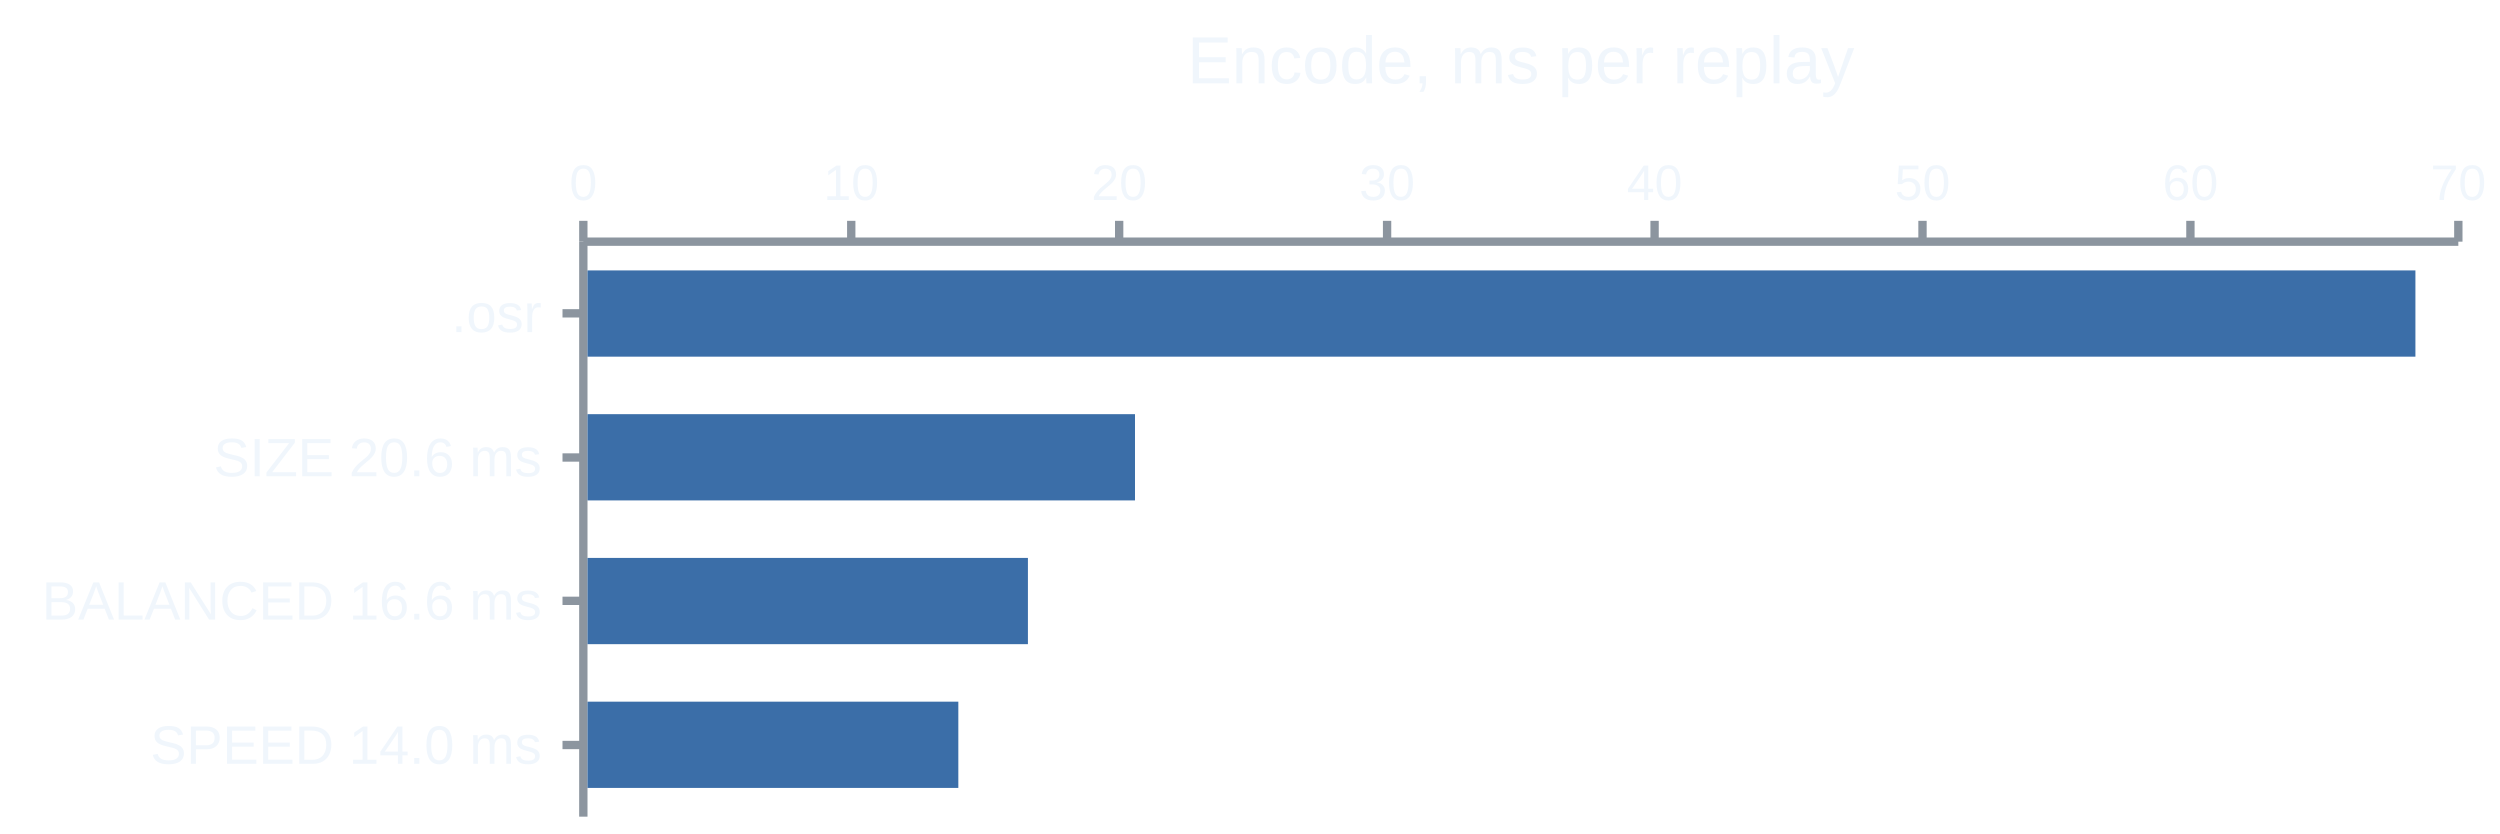
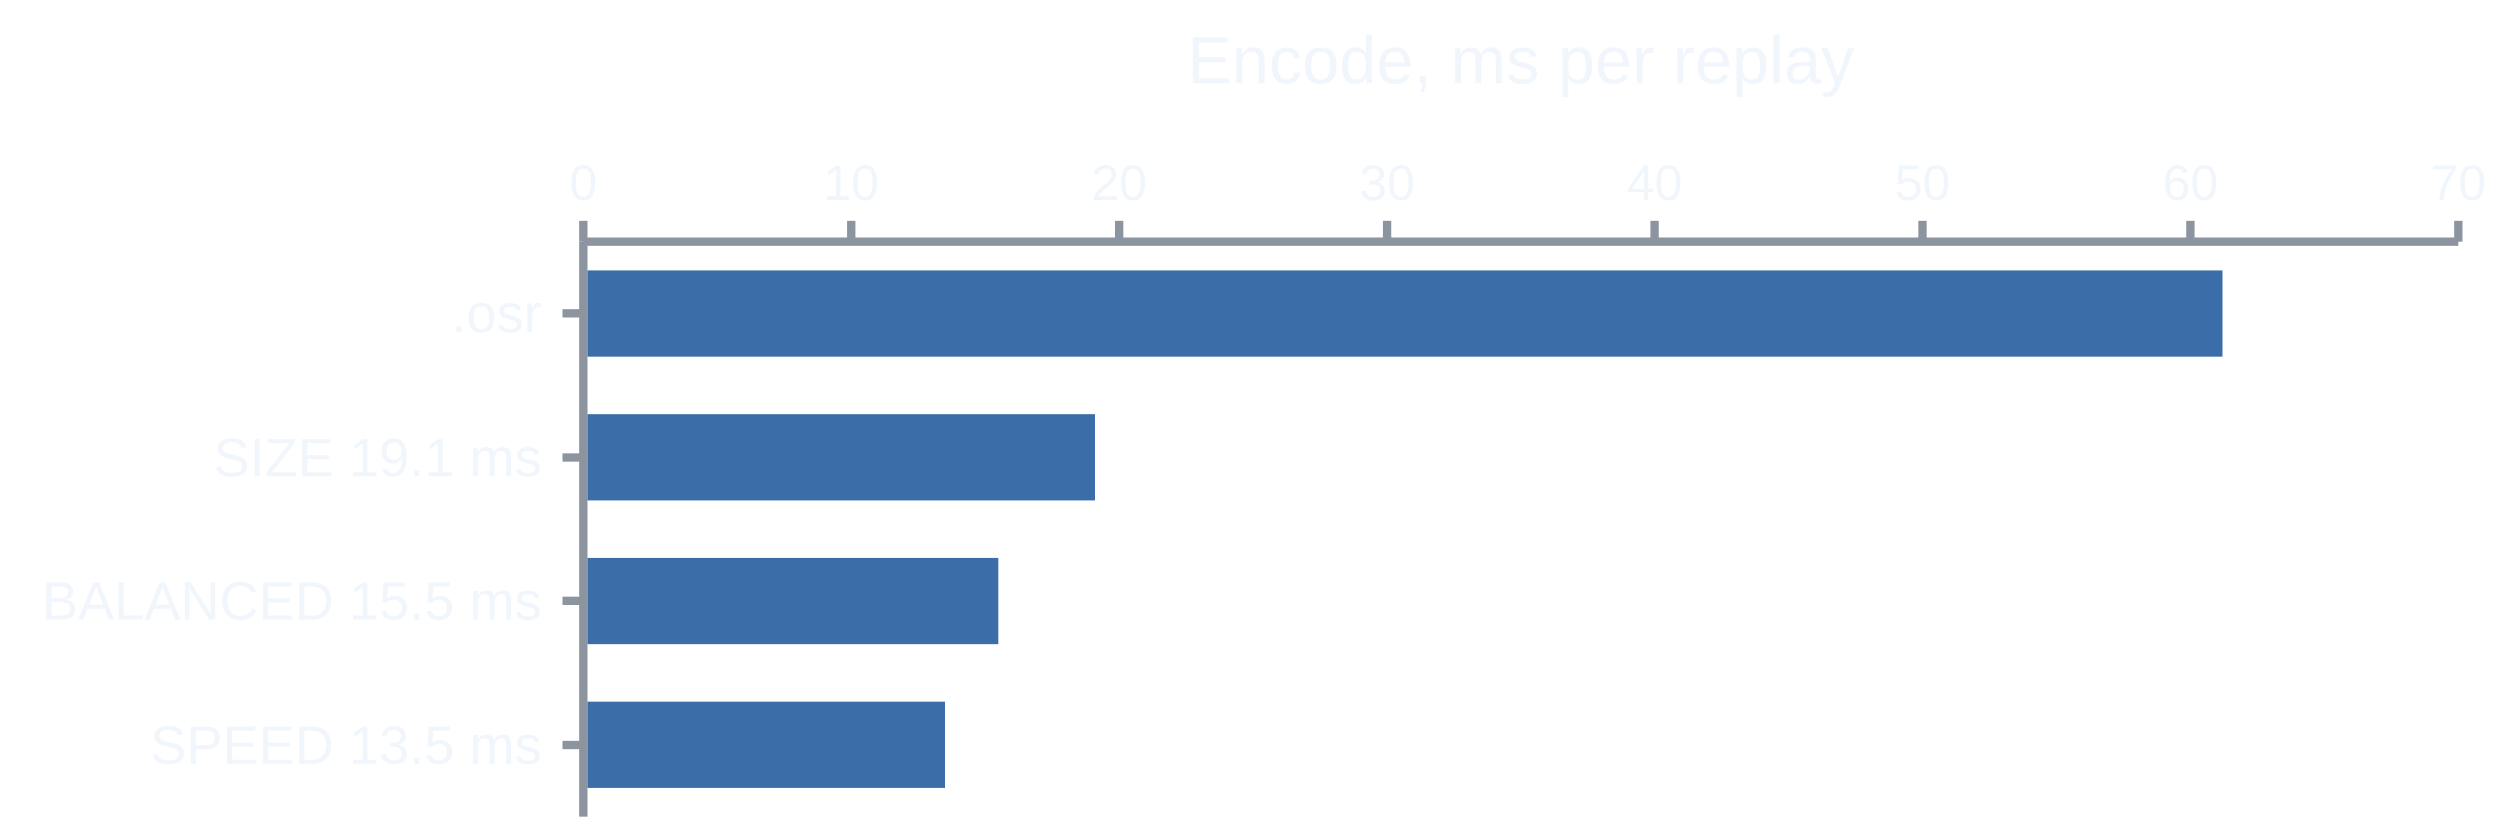
<svg xmlns="http://www.w3.org/2000/svg" width="600" height="200" viewBox="0 0 600 200" font-family="&quot;trebuchet ms&quot;, verdana, arial, sans-serif">
  <text x="365.0" y="20" font-size="16" fill="#f0f6fc" text-anchor="middle">Encode, ms per replay</text>
  <path d="M140 58H590M140 58V196" stroke="#8c959f" stroke-width="2" fill="none" />
  <path d="M140.0 58v-5" stroke="#8c959f" stroke-width="2" />
  <text x="140.0" y="48" font-size="12" fill="#f0f6fc" text-anchor="middle">0</text>
  <path d="M204.3 58v-5" stroke="#8c959f" stroke-width="2" />
  <text x="204.3" y="48" font-size="12" fill="#f0f6fc" text-anchor="middle">10</text>
  <path d="M268.6 58v-5" stroke="#8c959f" stroke-width="2" />
  <text x="268.6" y="48" font-size="12" fill="#f0f6fc" text-anchor="middle">20</text>
  <path d="M332.9 58v-5" stroke="#8c959f" stroke-width="2" />
  <text x="332.9" y="48" font-size="12" fill="#f0f6fc" text-anchor="middle">30</text>
  <path d="M397.1 58v-5" stroke="#8c959f" stroke-width="2" />
  <text x="397.1" y="48" font-size="12" fill="#f0f6fc" text-anchor="middle">40</text>
  <path d="M461.4 58v-5" stroke="#8c959f" stroke-width="2" />
  <text x="461.4" y="48" font-size="12" fill="#f0f6fc" text-anchor="middle">50</text>
  <path d="M525.7 58v-5" stroke="#8c959f" stroke-width="2" />
  <text x="525.7" y="48" font-size="12" fill="#f0f6fc" text-anchor="middle">60</text>
  <path d="M590.0 58v-5" stroke="#8c959f" stroke-width="2" />
  <text x="590.0" y="48" font-size="12" fill="#f0f6fc" text-anchor="middle">70</text>
  <path d="M140 75.2h-5" stroke="#8c959f" stroke-width="2" />
  <text x="130" y="75.2" font-size="13" fill="#f0f6fc" text-anchor="end" dominant-baseline="central">.osr</text>
-   <rect x="141" y="64.9" width="438.7" height="20.7" fill="#3b6ea8" />
+   <rect x="141" y="64.9" width="392.4" height="20.7" fill="#3b6ea8" />
  <path d="M140 109.8h-5" stroke="#8c959f" stroke-width="2" />
-   <text x="130" y="109.8" font-size="13" fill="#f0f6fc" text-anchor="end" dominant-baseline="central">SIZE 20.6 ms</text>
-   <rect x="141" y="99.4" width="131.4" height="20.7" fill="#3b6ea8" />
+   <text x="130" y="109.8" font-size="13" fill="#f0f6fc" text-anchor="end" dominant-baseline="central">SIZE 19.1 ms</text>
+   <rect x="141" y="99.4" width="121.8" height="20.7" fill="#3b6ea8" />
  <path d="M140 144.2h-5" stroke="#8c959f" stroke-width="2" />
-   <text x="130" y="144.2" font-size="13" fill="#f0f6fc" text-anchor="end" dominant-baseline="central">BALANCED 16.6 ms</text>
-   <rect x="141" y="133.9" width="105.7" height="20.7" fill="#3b6ea8" />
+   <text x="130" y="144.2" font-size="13" fill="#f0f6fc" text-anchor="end" dominant-baseline="central">BALANCED 15.5 ms</text>
+   <rect x="141" y="133.9" width="98.6" height="20.7" fill="#3b6ea8" />
  <path d="M140 178.8h-5" stroke="#8c959f" stroke-width="2" />
-   <text x="130" y="178.8" font-size="13" fill="#f0f6fc" text-anchor="end" dominant-baseline="central">SPEED 14.0 ms</text>
-   <rect x="141" y="168.4" width="89.0" height="20.7" fill="#3b6ea8" />
+   <text x="130" y="178.8" font-size="13" fill="#f0f6fc" text-anchor="end" dominant-baseline="central">SPEED 13.5 ms</text>
+   <rect x="141" y="168.4" width="85.8" height="20.7" fill="#3b6ea8" />
</svg>
